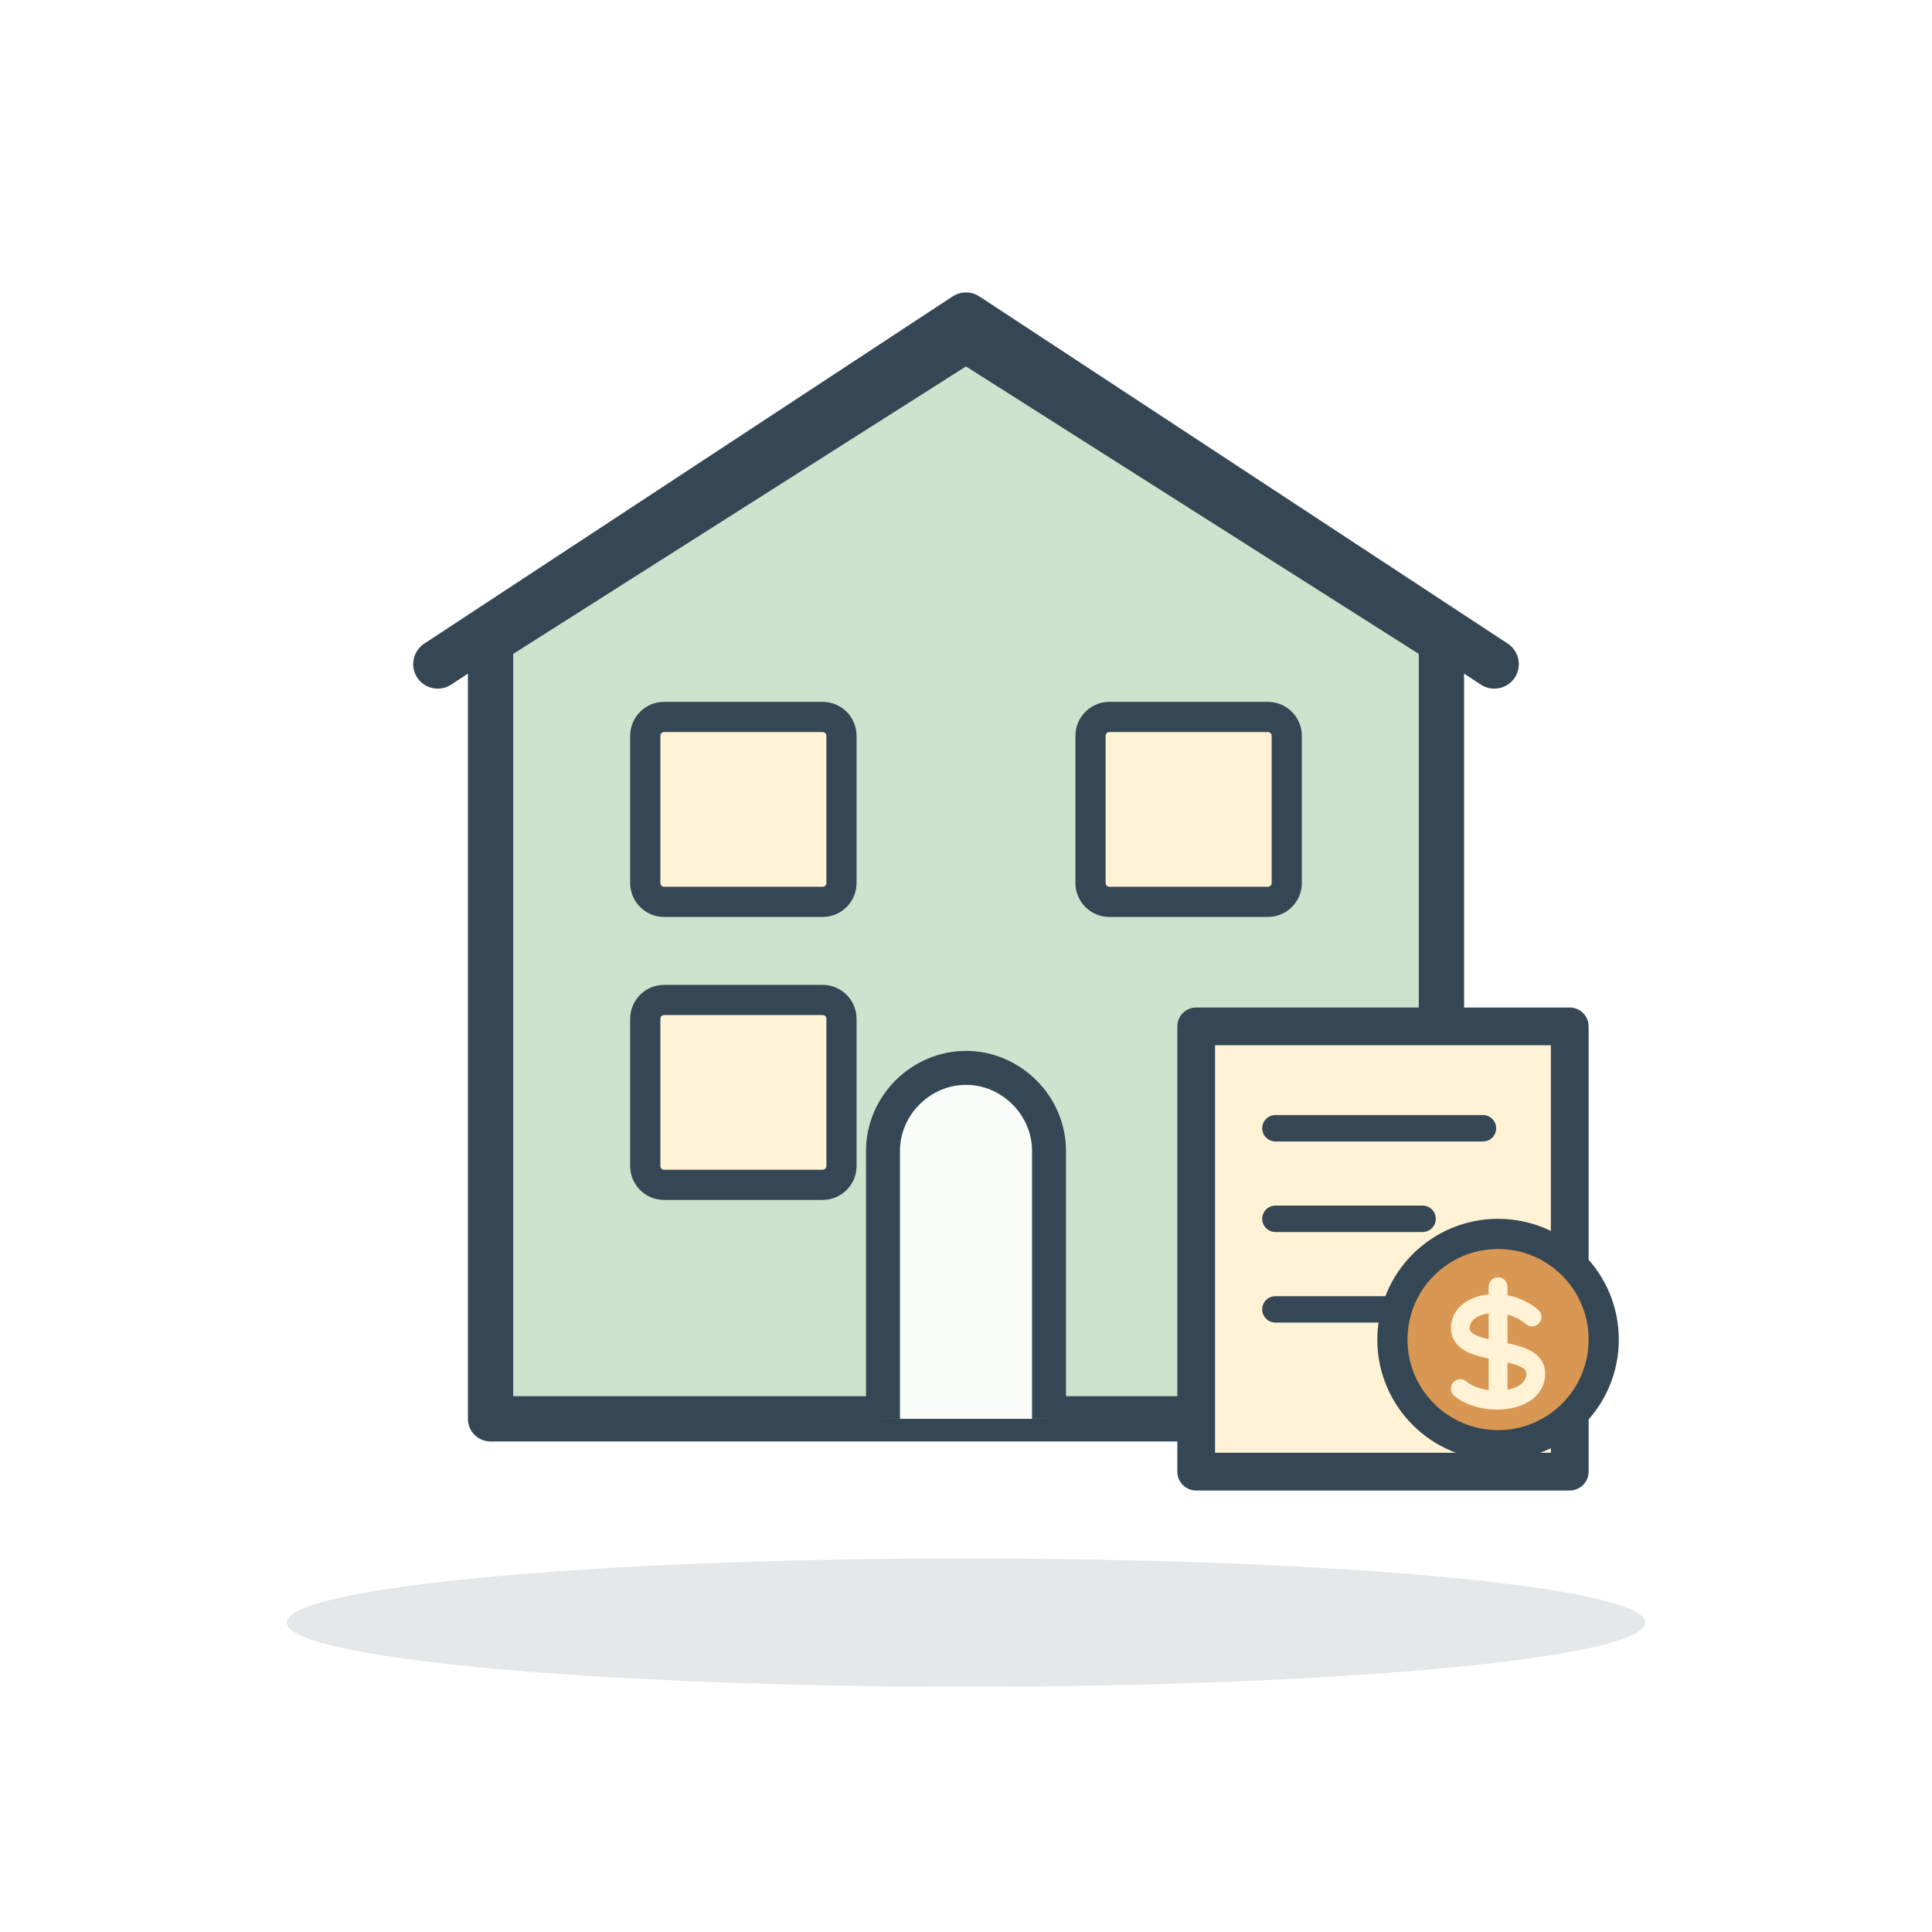
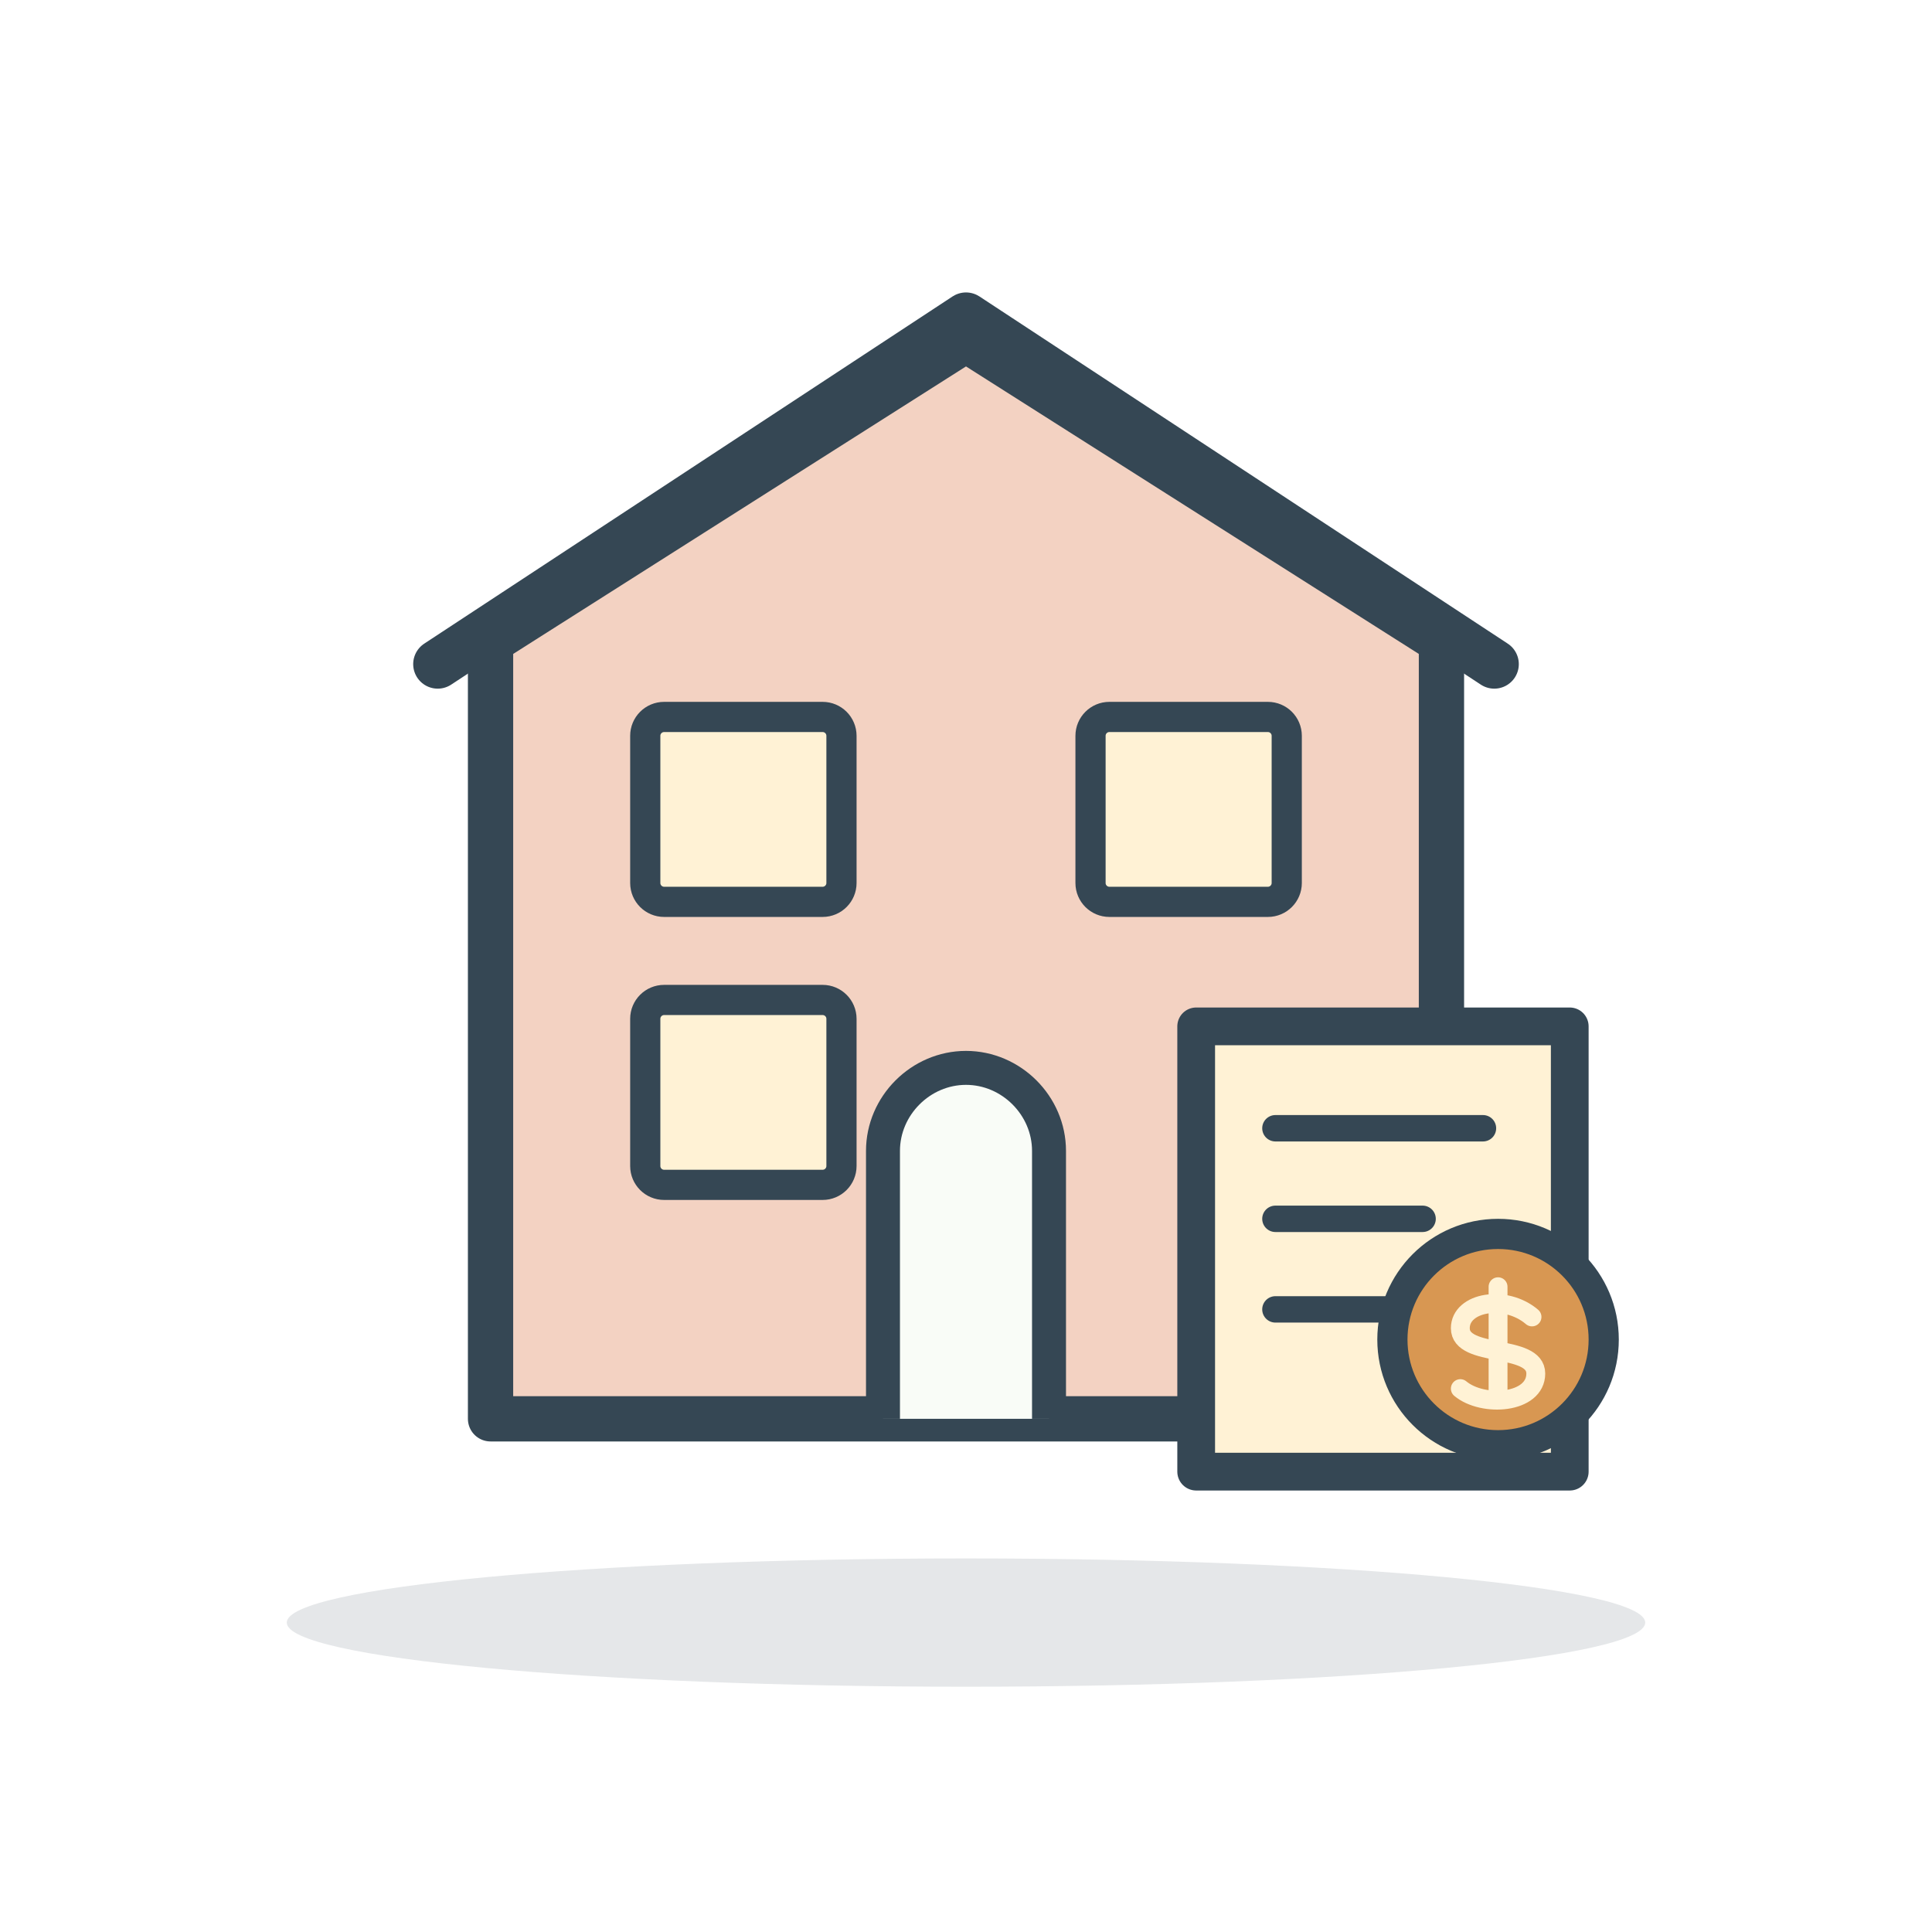
<svg xmlns="http://www.w3.org/2000/svg" viewBox="0 0 512 512" role="img" aria-label="支出/住房/物业费">
  <ellipse cx="256" cy="430" rx="180" ry="17" fill="#354754" opacity=".13" />
-   <path d="m130 170 126-80 126 80v206H130V170Z" fill="#CDE3CD" stroke="#354754" stroke-width="12" stroke-linejoin="round" />
+   <path d="m130 170 126-80 126 80v206H130V170Z" fill="#F3D2C2" stroke="#354754" stroke-width="12" stroke-linejoin="round" />
  <path d="m116 176 140-92 140 92" fill="none" stroke="#354754" stroke-width="13" stroke-linecap="round" stroke-linejoin="round" />
  <rect x="171" y="190" width="52" height="49" rx="5" fill="#FFF2D5" stroke="#354754" stroke-width="8" />
  <rect x="289" y="190" width="52" height="49" rx="5" fill="#FFF2D5" stroke="#354754" stroke-width="8" />
  <rect x="171" y="265" width="52" height="49" rx="5" fill="#FFF2D5" stroke="#354754" stroke-width="8" />
  <path d="M234 376v-71c0-12 10-22 22-22s22 10 22 22v71" fill="#F9FCF7" stroke="#354754" stroke-width="9" />
  <path d="M317 272h99v118H317Z" fill="#FFF2D5" stroke="#354754" stroke-width="10" stroke-linejoin="round" />
  <path d="M338 299h55m-55 24h39m-39 24h43" fill="none" stroke="#354754" stroke-width="7" stroke-linecap="round" />
  <circle cx="397" cy="355" r="28" fill="#D89752" stroke="#354754" stroke-width="8" />
  <path d="M397 341v28m9-20c-7-6-19-4-19 3 0 8 20 4 20 12 0 8-14 9-20 4" fill="none" stroke="#FFF2D5" stroke-width="5" stroke-linecap="round" />
</svg>
